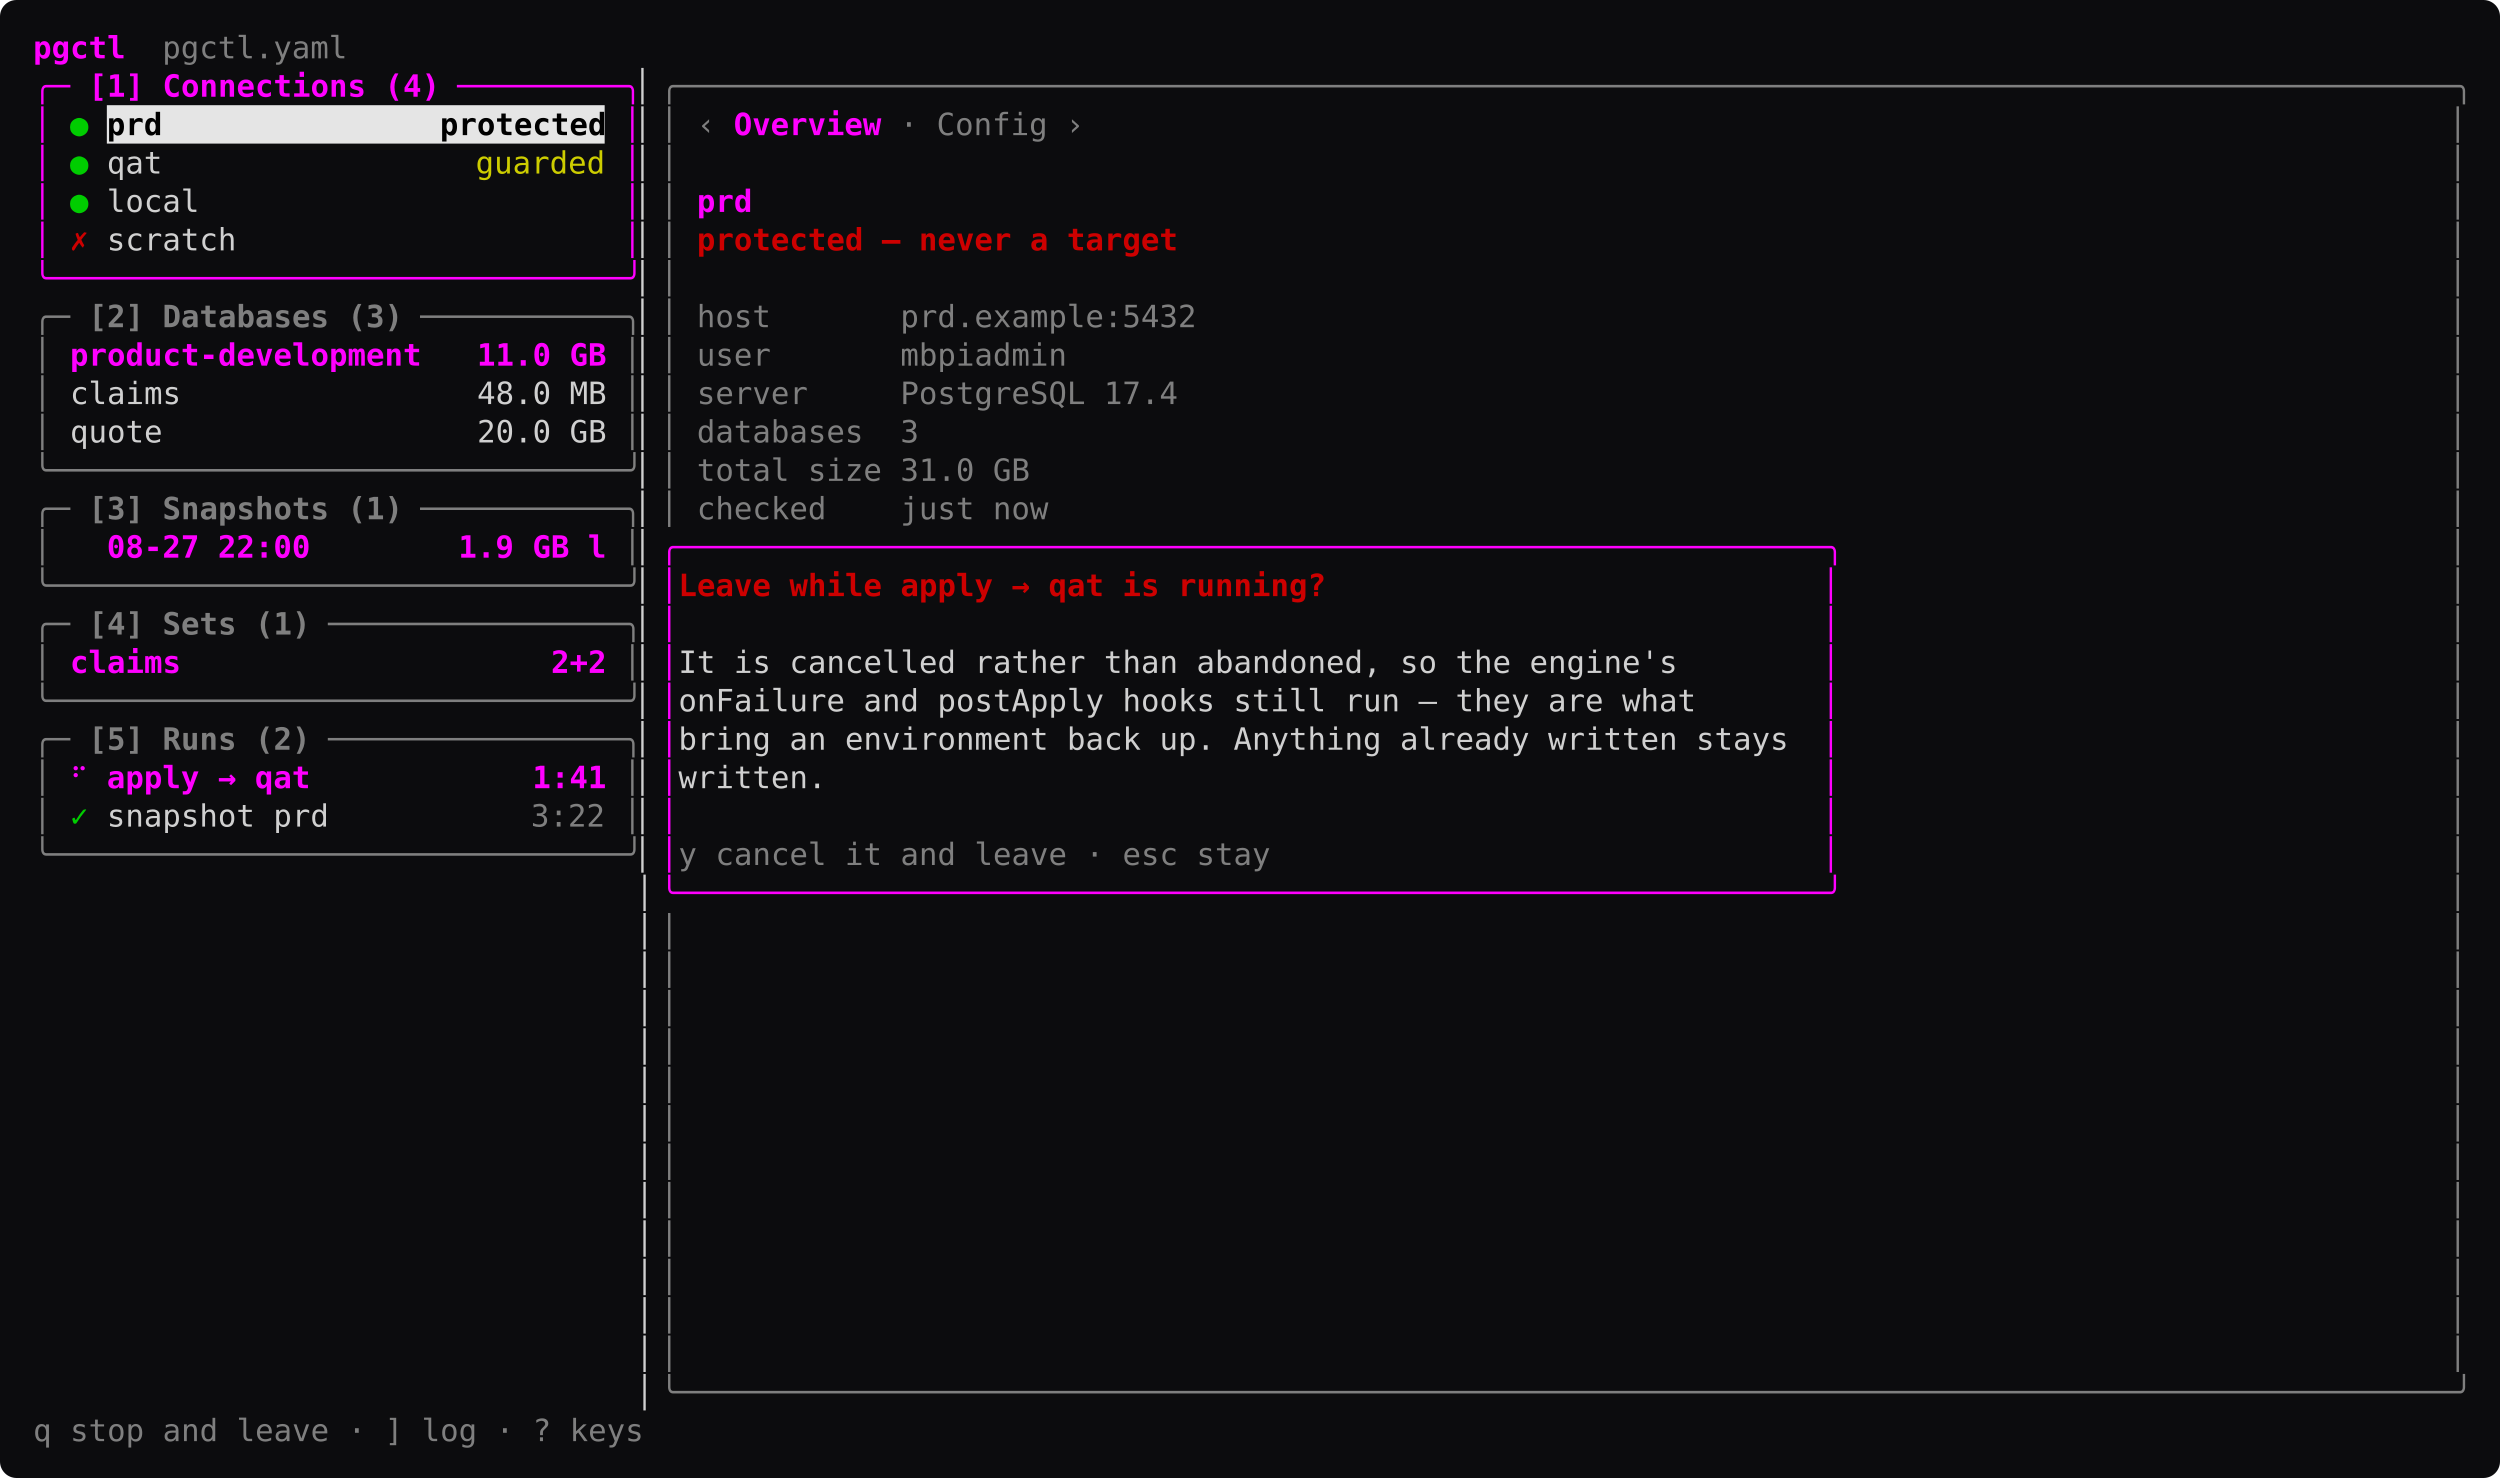
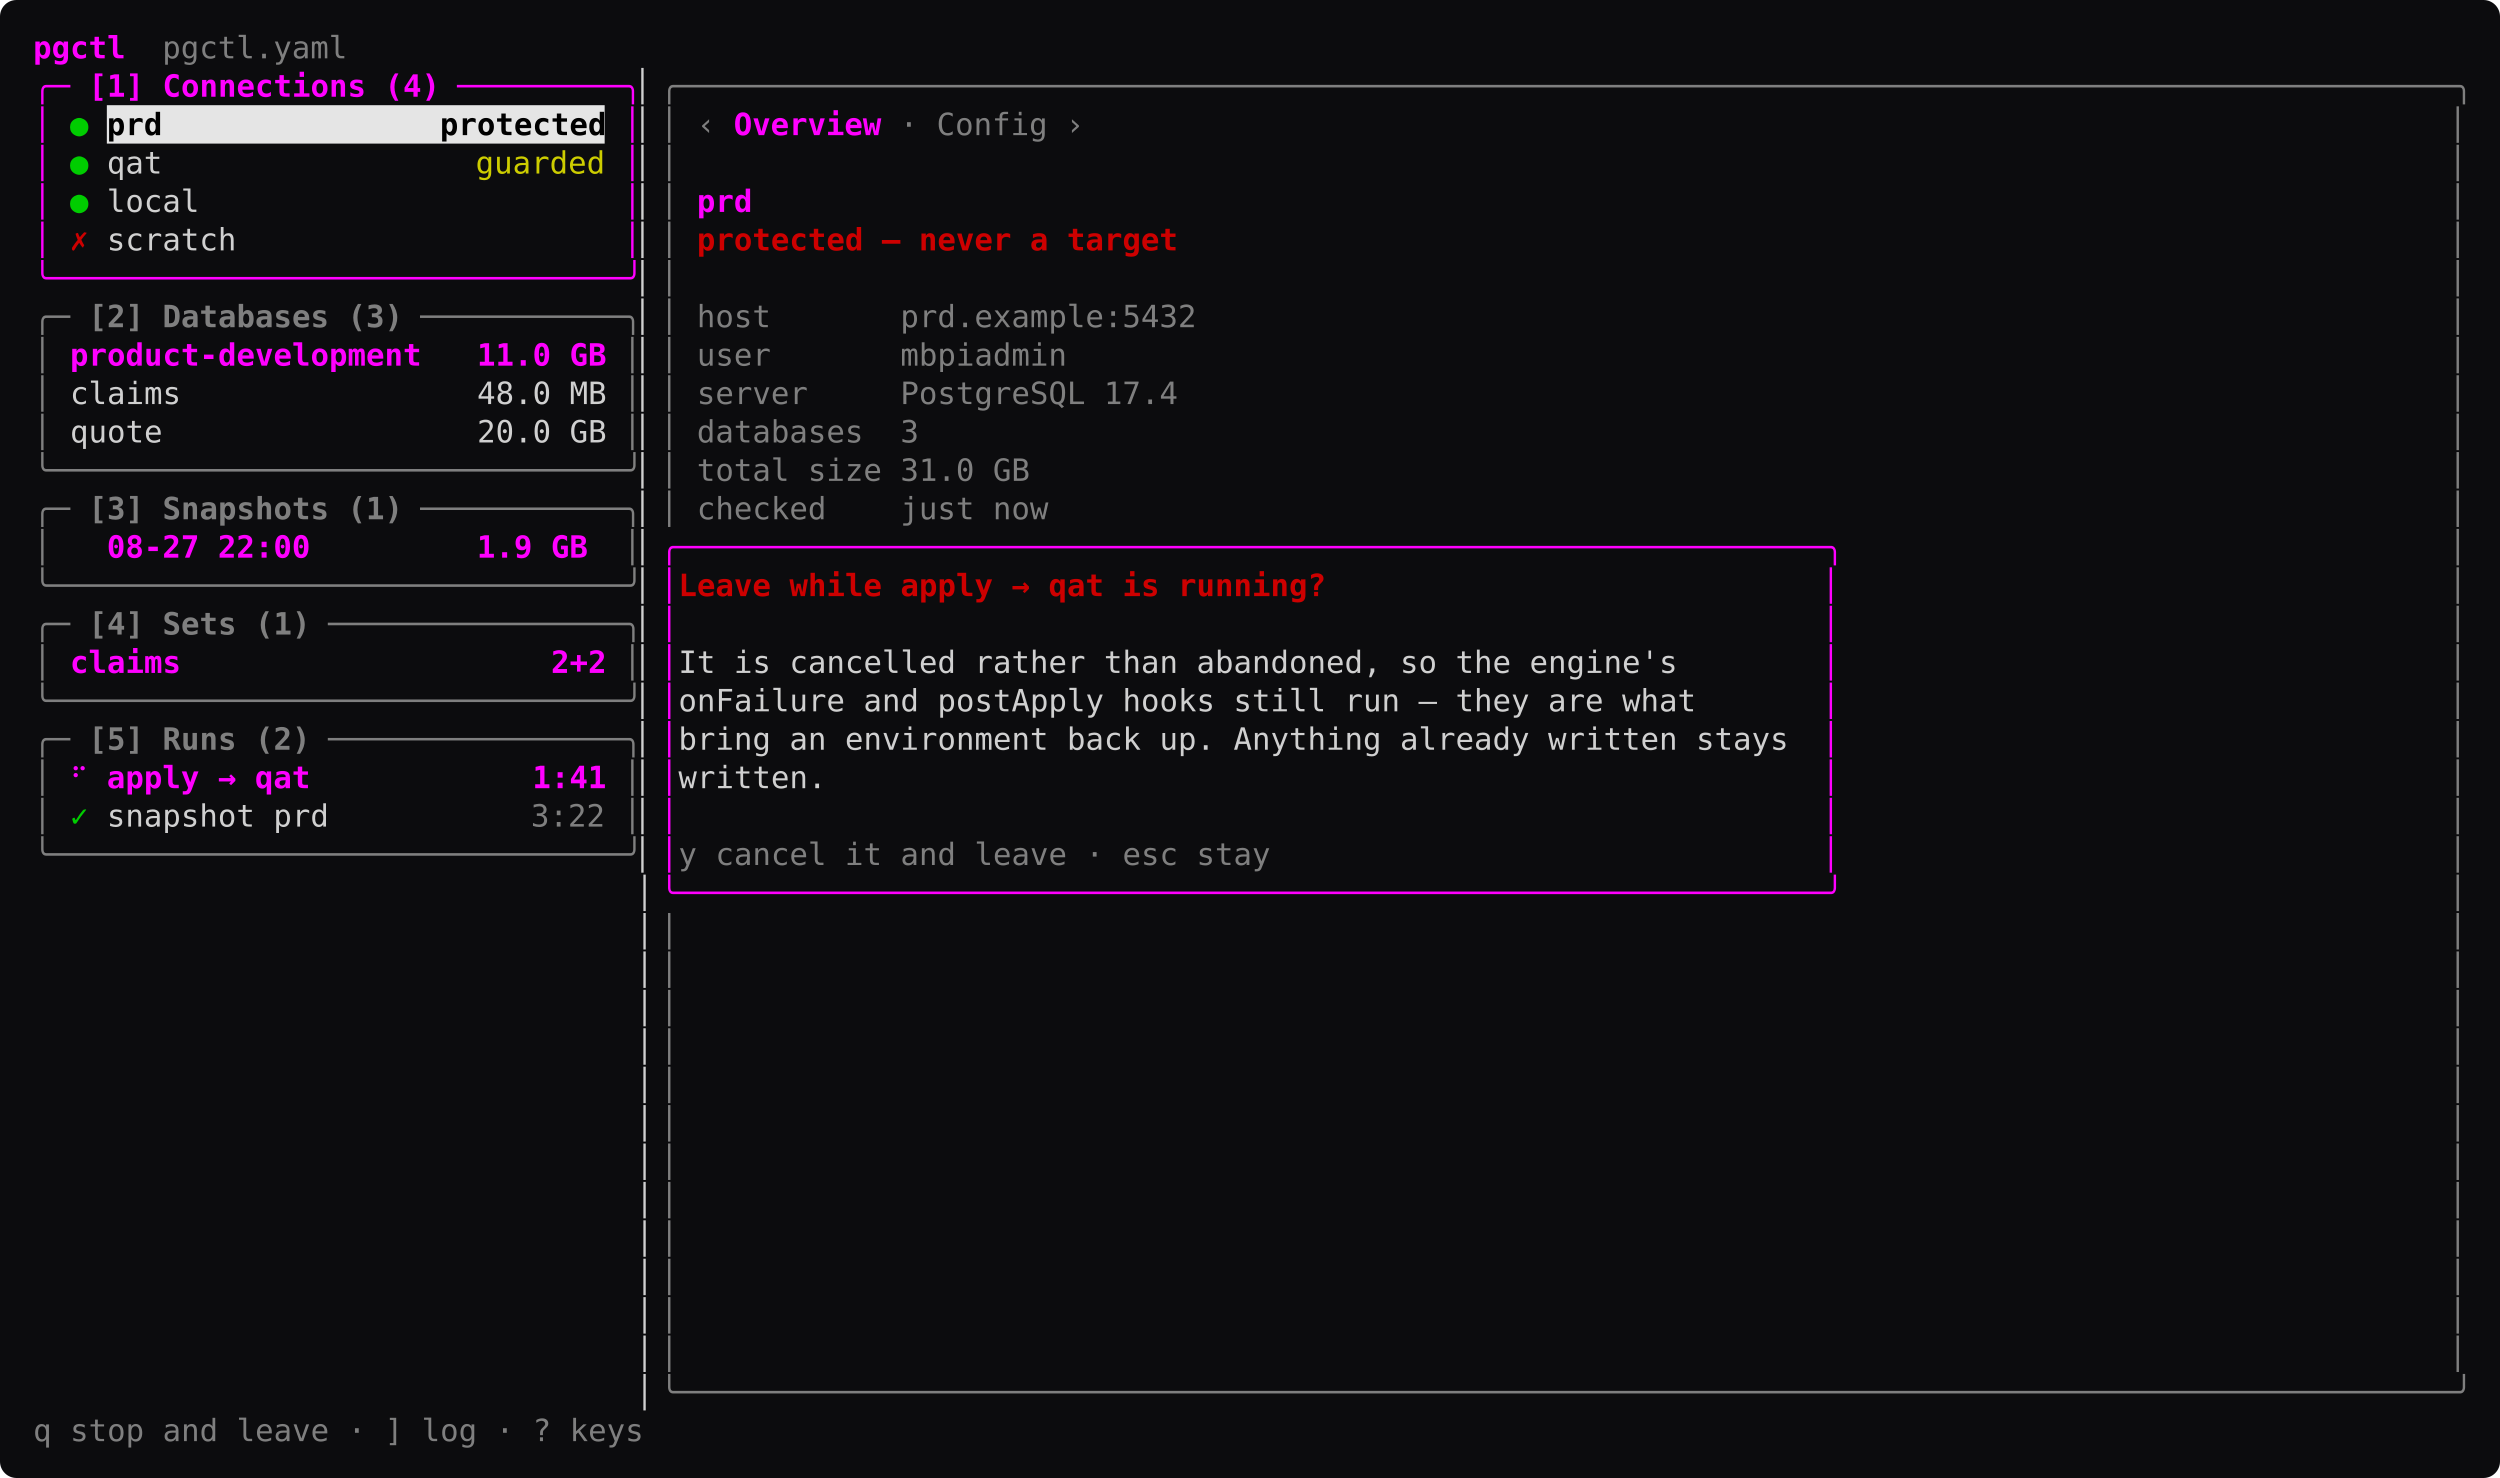
<svg xmlns="http://www.w3.org/2000/svg" width="1057.6" height="625.25" viewBox="0 0 1057.6 625.25" font-family="ui-monospace, 'SF Mono', SFMono-Regular, Menlo, Consolas, 'DejaVu Sans Mono', monospace" font-size="13" role="img">
  <rect width="1057.6" height="625.25" rx="7" fill="#0c0c0e" />
  <rect x="45.2" y="44.5" width="210.6" height="16.25" fill="#e5e5e5" />
  <text x="14" y="24.68" textLength="39" lengthAdjust="spacing" fill="#ff00ff" font-weight="600" xml:space="preserve">pgctl</text>
  <text x="53" y="24.68" textLength="93.6" lengthAdjust="spacing" fill="#7f7f7f" xml:space="preserve">  pgctl.yaml</text>
  <text x="14" y="40.92" textLength="15.6" lengthAdjust="spacing" fill="#ff00ff" xml:space="preserve">╭─</text>
  <text x="29.6" y="40.92" textLength="156" lengthAdjust="spacing" fill="#ff00ff" font-weight="600" xml:space="preserve"> [1] Connections (4)</text>
  <text x="193.4" y="40.92" textLength="78" lengthAdjust="spacing" fill="#ff00ff" xml:space="preserve">─────────╮</text>
  <text x="271.4" y="40.92" textLength="7.8" lengthAdjust="spacing" fill="#d0d0d0" xml:space="preserve">▏</text>
  <text x="279.2" y="40.92" textLength="764.4" lengthAdjust="spacing" fill="#7f7f7f" xml:space="preserve">╭────────────────────────────────────────────────────────────────────────────────────────────────╮</text>
  <text x="14" y="57.17" textLength="7.8" lengthAdjust="spacing" fill="#ff00ff" xml:space="preserve">│</text>
  <text x="29.6" y="57.17" textLength="7.8" lengthAdjust="spacing" fill="#00cd00" xml:space="preserve">●</text>
  <text x="45.2" y="57.17" textLength="210.6" lengthAdjust="spacing" fill="#000000" font-weight="600" xml:space="preserve">prd               protected</text>
  <text x="263.6" y="57.17" textLength="7.8" lengthAdjust="spacing" fill="#ff00ff" xml:space="preserve">│</text>
  <text x="271.4" y="57.17" textLength="7.8" lengthAdjust="spacing" fill="#d0d0d0" xml:space="preserve">▏</text>
  <text x="279.2" y="57.17" textLength="7.8" lengthAdjust="spacing" fill="#7f7f7f" xml:space="preserve">│</text>
  <text x="294.8" y="57.17" textLength="7.8" lengthAdjust="spacing" fill="#7f7f7f" xml:space="preserve">‹</text>
  <text x="310.4" y="57.17" textLength="7.8" lengthAdjust="spacing" fill="#ff00ff" font-weight="600" xml:space="preserve">O</text>
  <text x="318.2" y="57.17" textLength="7.8" lengthAdjust="spacing" fill="#ff00ff" font-weight="600" xml:space="preserve">v</text>
  <text x="326" y="57.17" textLength="7.8" lengthAdjust="spacing" fill="#ff00ff" font-weight="600" xml:space="preserve">e</text>
  <text x="333.8" y="57.17" textLength="7.8" lengthAdjust="spacing" fill="#ff00ff" font-weight="600" xml:space="preserve">r</text>
  <text x="341.6" y="57.17" textLength="7.8" lengthAdjust="spacing" fill="#ff00ff" font-weight="600" xml:space="preserve">v</text>
  <text x="349.4" y="57.17" textLength="7.8" lengthAdjust="spacing" fill="#ff00ff" font-weight="600" xml:space="preserve">i</text>
  <text x="357.2" y="57.17" textLength="7.8" lengthAdjust="spacing" fill="#ff00ff" font-weight="600" xml:space="preserve">e</text>
  <text x="365" y="57.17" textLength="7.8" lengthAdjust="spacing" fill="#ff00ff" font-weight="600" xml:space="preserve">w</text>
  <text x="380.6" y="57.17" textLength="7.8" lengthAdjust="spacing" fill="#7f7f7f" xml:space="preserve">·</text>
  <text x="388.4" y="57.17" textLength="54.6" lengthAdjust="spacing" fill="#7f7f7f" xml:space="preserve"> Config</text>
  <text x="450.8" y="57.17" textLength="7.8" lengthAdjust="spacing" fill="#7f7f7f" xml:space="preserve">›</text>
  <text x="1035.8" y="57.17" textLength="7.8" lengthAdjust="spacing" fill="#7f7f7f" xml:space="preserve">│</text>
  <text x="14" y="73.42" textLength="7.8" lengthAdjust="spacing" fill="#ff00ff" xml:space="preserve">│</text>
  <text x="29.6" y="73.42" textLength="7.8" lengthAdjust="spacing" fill="#00cd00" xml:space="preserve">●</text>
  <text x="45.2" y="73.42" textLength="23.4" lengthAdjust="spacing" fill="#d0d0d0" xml:space="preserve">qat</text>
  <text x="201.2" y="73.42" textLength="54.6" lengthAdjust="spacing" fill="#cdcd00" xml:space="preserve">guarded</text>
  <text x="263.6" y="73.42" textLength="7.8" lengthAdjust="spacing" fill="#ff00ff" xml:space="preserve">│</text>
  <text x="271.4" y="73.42" textLength="7.8" lengthAdjust="spacing" fill="#d0d0d0" xml:space="preserve">▏</text>
  <text x="279.2" y="73.42" textLength="7.8" lengthAdjust="spacing" fill="#7f7f7f" xml:space="preserve">│</text>
  <text x="1035.8" y="73.42" textLength="7.8" lengthAdjust="spacing" fill="#7f7f7f" xml:space="preserve">│</text>
  <text x="14" y="89.67" textLength="7.8" lengthAdjust="spacing" fill="#ff00ff" xml:space="preserve">│</text>
  <text x="29.6" y="89.67" textLength="7.8" lengthAdjust="spacing" fill="#00cd00" xml:space="preserve">●</text>
  <text x="45.2" y="89.67" textLength="39" lengthAdjust="spacing" fill="#d0d0d0" xml:space="preserve">local</text>
  <text x="263.6" y="89.67" textLength="7.8" lengthAdjust="spacing" fill="#ff00ff" xml:space="preserve">│</text>
  <text x="271.4" y="89.67" textLength="7.8" lengthAdjust="spacing" fill="#d0d0d0" xml:space="preserve">▏</text>
  <text x="279.2" y="89.67" textLength="7.8" lengthAdjust="spacing" fill="#7f7f7f" xml:space="preserve">│</text>
  <text x="294.8" y="89.67" textLength="23.4" lengthAdjust="spacing" fill="#ff00ff" font-weight="600" xml:space="preserve">prd</text>
  <text x="1035.8" y="89.67" textLength="7.8" lengthAdjust="spacing" fill="#7f7f7f" xml:space="preserve">│</text>
  <text x="14" y="105.92" textLength="7.8" lengthAdjust="spacing" fill="#ff00ff" xml:space="preserve">│</text>
  <text x="29.6" y="105.92" textLength="7.8" lengthAdjust="spacing" fill="#cd0000" font-weight="600" xml:space="preserve">✗</text>
  <text x="45.2" y="105.92" textLength="54.6" lengthAdjust="spacing" fill="#d0d0d0" xml:space="preserve">scratch</text>
  <text x="263.6" y="105.92" textLength="7.8" lengthAdjust="spacing" fill="#ff00ff" xml:space="preserve">│</text>
  <text x="271.4" y="105.92" textLength="7.8" lengthAdjust="spacing" fill="#d0d0d0" xml:space="preserve">▏</text>
  <text x="279.2" y="105.92" textLength="7.8" lengthAdjust="spacing" fill="#7f7f7f" xml:space="preserve">│</text>
  <text x="294.8" y="105.92" textLength="202.8" lengthAdjust="spacing" fill="#cd0000" font-weight="600" xml:space="preserve">protected — never a target</text>
  <text x="1035.8" y="105.92" textLength="7.8" lengthAdjust="spacing" fill="#7f7f7f" xml:space="preserve">│</text>
  <text x="14" y="122.17" textLength="257.4" lengthAdjust="spacing" fill="#ff00ff" xml:space="preserve">╰───────────────────────────────╯</text>
  <text x="271.4" y="122.17" textLength="7.8" lengthAdjust="spacing" fill="#d0d0d0" xml:space="preserve">▏</text>
  <text x="279.2" y="122.17" textLength="7.8" lengthAdjust="spacing" fill="#7f7f7f" xml:space="preserve">│</text>
  <text x="1035.8" y="122.17" textLength="7.8" lengthAdjust="spacing" fill="#7f7f7f" xml:space="preserve">│</text>
  <text x="14" y="138.43" textLength="15.6" lengthAdjust="spacing" fill="#7f7f7f" xml:space="preserve">╭─</text>
  <text x="29.6" y="138.43" textLength="140.4" lengthAdjust="spacing" fill="#7f7f7f" font-weight="600" xml:space="preserve"> [2] Databases (3)</text>
  <text x="177.8" y="138.43" textLength="93.6" lengthAdjust="spacing" fill="#7f7f7f" xml:space="preserve">───────────╮</text>
  <text x="271.4" y="138.43" textLength="7.8" lengthAdjust="spacing" fill="#d0d0d0" xml:space="preserve">▏</text>
  <text x="279.2" y="138.43" textLength="7.8" lengthAdjust="spacing" fill="#7f7f7f" xml:space="preserve">│</text>
  <text x="294.8" y="138.43" textLength="210.6" lengthAdjust="spacing" fill="#7f7f7f" xml:space="preserve">host       prd.example:5432</text>
  <text x="1035.8" y="138.43" textLength="7.8" lengthAdjust="spacing" fill="#7f7f7f" xml:space="preserve">│</text>
  <text x="14" y="154.68" textLength="7.8" lengthAdjust="spacing" fill="#7f7f7f" xml:space="preserve">│</text>
  <text x="29.6" y="154.68" textLength="226.2" lengthAdjust="spacing" fill="#ff00ff" font-weight="600" xml:space="preserve">product-development   11.0 GB</text>
  <text x="263.6" y="154.68" textLength="7.8" lengthAdjust="spacing" fill="#7f7f7f" xml:space="preserve">│</text>
  <text x="271.4" y="154.68" textLength="7.8" lengthAdjust="spacing" fill="#d0d0d0" xml:space="preserve">▏</text>
  <text x="279.2" y="154.68" textLength="7.8" lengthAdjust="spacing" fill="#7f7f7f" xml:space="preserve">│</text>
  <text x="294.8" y="154.68" textLength="156" lengthAdjust="spacing" fill="#7f7f7f" xml:space="preserve">user       mbpiadmin</text>
  <text x="1035.8" y="154.68" textLength="7.8" lengthAdjust="spacing" fill="#7f7f7f" xml:space="preserve">│</text>
  <text x="14" y="170.93" textLength="7.8" lengthAdjust="spacing" fill="#7f7f7f" xml:space="preserve">│</text>
  <text x="21.8" y="170.93" textLength="234" lengthAdjust="spacing" fill="#d0d0d0" xml:space="preserve"> claims                48.0 MB</text>
  <text x="263.6" y="170.93" textLength="7.8" lengthAdjust="spacing" fill="#7f7f7f" xml:space="preserve">│</text>
  <text x="271.4" y="170.93" textLength="7.8" lengthAdjust="spacing" fill="#d0d0d0" xml:space="preserve">▏</text>
  <text x="279.2" y="170.93" textLength="7.8" lengthAdjust="spacing" fill="#7f7f7f" xml:space="preserve">│</text>
  <text x="294.8" y="170.93" textLength="202.8" lengthAdjust="spacing" fill="#7f7f7f" xml:space="preserve">server     PostgreSQL 17.4</text>
  <text x="1035.8" y="170.93" textLength="7.8" lengthAdjust="spacing" fill="#7f7f7f" xml:space="preserve">│</text>
  <text x="14" y="187.18" textLength="7.8" lengthAdjust="spacing" fill="#7f7f7f" xml:space="preserve">│</text>
  <text x="21.8" y="187.18" textLength="234" lengthAdjust="spacing" fill="#d0d0d0" xml:space="preserve"> quote                 20.0 GB</text>
  <text x="263.6" y="187.18" textLength="7.8" lengthAdjust="spacing" fill="#7f7f7f" xml:space="preserve">│</text>
  <text x="271.4" y="187.18" textLength="7.8" lengthAdjust="spacing" fill="#d0d0d0" xml:space="preserve">▏</text>
  <text x="279.2" y="187.18" textLength="7.8" lengthAdjust="spacing" fill="#7f7f7f" xml:space="preserve">│</text>
  <text x="294.8" y="187.18" textLength="93.6" lengthAdjust="spacing" fill="#7f7f7f" xml:space="preserve">databases  3</text>
  <text x="1035.8" y="187.18" textLength="7.8" lengthAdjust="spacing" fill="#7f7f7f" xml:space="preserve">│</text>
  <text x="14" y="203.43" textLength="257.4" lengthAdjust="spacing" fill="#7f7f7f" xml:space="preserve">╰───────────────────────────────╯</text>
  <text x="271.4" y="203.43" textLength="7.8" lengthAdjust="spacing" fill="#d0d0d0" xml:space="preserve">▏</text>
  <text x="279.2" y="203.43" textLength="7.8" lengthAdjust="spacing" fill="#7f7f7f" xml:space="preserve">│</text>
  <text x="294.8" y="203.43" textLength="140.4" lengthAdjust="spacing" fill="#7f7f7f" xml:space="preserve">total size 31.0 GB</text>
  <text x="1035.8" y="203.43" textLength="7.8" lengthAdjust="spacing" fill="#7f7f7f" xml:space="preserve">│</text>
  <text x="14" y="219.68" textLength="15.6" lengthAdjust="spacing" fill="#7f7f7f" xml:space="preserve">╭─</text>
  <text x="29.6" y="219.68" textLength="140.4" lengthAdjust="spacing" fill="#7f7f7f" font-weight="600" xml:space="preserve"> [3] Snapshots (1)</text>
  <text x="177.8" y="219.68" textLength="93.6" lengthAdjust="spacing" fill="#7f7f7f" xml:space="preserve">───────────╮</text>
  <text x="271.4" y="219.68" textLength="7.8" lengthAdjust="spacing" fill="#d0d0d0" xml:space="preserve">▏</text>
  <text x="279.2" y="219.68" textLength="7.8" lengthAdjust="spacing" fill="#7f7f7f" xml:space="preserve">│</text>
  <text x="294.8" y="219.68" textLength="148.2" lengthAdjust="spacing" fill="#7f7f7f" xml:space="preserve">checked    just now</text>
  <text x="1035.8" y="219.68" textLength="7.8" lengthAdjust="spacing" fill="#7f7f7f" xml:space="preserve">│</text>
  <text x="14" y="235.93" textLength="7.8" lengthAdjust="spacing" fill="#7f7f7f" xml:space="preserve">│</text>
-   <text x="45.2" y="235.93" textLength="210.6" lengthAdjust="spacing" fill="#ff00ff" font-weight="600" xml:space="preserve">08-27 22:00        1.9 GB l</text>
+   <text x="45.2" y="235.93" textLength="202.8" lengthAdjust="spacing" fill="#ff00ff" font-weight="600" xml:space="preserve">08-27 22:00         1.9 GB</text>
  <text x="263.6" y="235.93" textLength="7.8" lengthAdjust="spacing" fill="#7f7f7f" xml:space="preserve">│</text>
  <text x="271.4" y="235.93" textLength="7.8" lengthAdjust="spacing" fill="#d0d0d0" xml:space="preserve">▏</text>
  <text x="279.2" y="235.93" textLength="499.2" lengthAdjust="spacing" fill="#ff00ff" xml:space="preserve">╭──────────────────────────────────────────────────────────────╮</text>
  <text x="1035.8" y="235.93" textLength="7.8" lengthAdjust="spacing" fill="#7f7f7f" xml:space="preserve">│</text>
  <text x="14" y="252.18" textLength="257.4" lengthAdjust="spacing" fill="#7f7f7f" xml:space="preserve">╰───────────────────────────────╯</text>
  <text x="271.4" y="252.18" textLength="7.8" lengthAdjust="spacing" fill="#d0d0d0" xml:space="preserve">▏</text>
  <text x="279.2" y="252.18" textLength="7.8" lengthAdjust="spacing" fill="#ff00ff" xml:space="preserve">│</text>
  <text x="287" y="252.18" textLength="273" lengthAdjust="spacing" fill="#cd0000" font-weight="600" xml:space="preserve">Leave while apply → qat is running?</text>
  <text x="770.6" y="252.18" textLength="7.8" lengthAdjust="spacing" fill="#ff00ff" xml:space="preserve">│</text>
  <text x="1035.8" y="252.18" textLength="7.8" lengthAdjust="spacing" fill="#7f7f7f" xml:space="preserve">│</text>
  <text x="14" y="268.43" textLength="15.6" lengthAdjust="spacing" fill="#7f7f7f" xml:space="preserve">╭─</text>
  <text x="29.6" y="268.43" textLength="101.4" lengthAdjust="spacing" fill="#7f7f7f" font-weight="600" xml:space="preserve"> [4] Sets (1)</text>
  <text x="138.8" y="268.43" textLength="132.6" lengthAdjust="spacing" fill="#7f7f7f" xml:space="preserve">────────────────╮</text>
  <text x="271.4" y="268.43" textLength="7.8" lengthAdjust="spacing" fill="#d0d0d0" xml:space="preserve">▏</text>
  <text x="279.2" y="268.43" textLength="7.8" lengthAdjust="spacing" fill="#ff00ff" xml:space="preserve">│</text>
  <text x="770.6" y="268.43" textLength="7.8" lengthAdjust="spacing" fill="#ff00ff" xml:space="preserve">│</text>
  <text x="1035.8" y="268.43" textLength="7.8" lengthAdjust="spacing" fill="#7f7f7f" xml:space="preserve">│</text>
  <text x="14" y="284.68" textLength="7.8" lengthAdjust="spacing" fill="#7f7f7f" xml:space="preserve">│</text>
  <text x="29.6" y="284.68" textLength="226.2" lengthAdjust="spacing" fill="#ff00ff" font-weight="600" xml:space="preserve">claims                    2+2</text>
  <text x="263.6" y="284.68" textLength="7.8" lengthAdjust="spacing" fill="#7f7f7f" xml:space="preserve">│</text>
  <text x="271.4" y="284.68" textLength="7.8" lengthAdjust="spacing" fill="#d0d0d0" xml:space="preserve">▏</text>
  <text x="279.2" y="284.68" textLength="7.8" lengthAdjust="spacing" fill="#ff00ff" xml:space="preserve">│</text>
  <text x="287" y="284.68" textLength="421.2" lengthAdjust="spacing" fill="#d0d0d0" xml:space="preserve">It is cancelled rather than abandoned, so the engine's</text>
  <text x="770.6" y="284.68" textLength="7.8" lengthAdjust="spacing" fill="#ff00ff" xml:space="preserve">│</text>
  <text x="1035.8" y="284.68" textLength="7.8" lengthAdjust="spacing" fill="#7f7f7f" xml:space="preserve">│</text>
  <text x="14" y="300.93" textLength="257.4" lengthAdjust="spacing" fill="#7f7f7f" xml:space="preserve">╰───────────────────────────────╯</text>
  <text x="271.4" y="300.93" textLength="7.8" lengthAdjust="spacing" fill="#d0d0d0" xml:space="preserve">▏</text>
  <text x="279.2" y="300.93" textLength="7.8" lengthAdjust="spacing" fill="#ff00ff" xml:space="preserve">│</text>
  <text x="287" y="300.93" textLength="429" lengthAdjust="spacing" fill="#d0d0d0" xml:space="preserve">onFailure and postApply hooks still run — they are what</text>
  <text x="770.6" y="300.93" textLength="7.8" lengthAdjust="spacing" fill="#ff00ff" xml:space="preserve">│</text>
  <text x="1035.8" y="300.93" textLength="7.8" lengthAdjust="spacing" fill="#7f7f7f" xml:space="preserve">│</text>
  <text x="14" y="317.18" textLength="15.6" lengthAdjust="spacing" fill="#7f7f7f" xml:space="preserve">╭─</text>
  <text x="29.6" y="317.18" textLength="101.4" lengthAdjust="spacing" fill="#7f7f7f" font-weight="600" xml:space="preserve"> [5] Runs (2)</text>
  <text x="138.8" y="317.18" textLength="132.6" lengthAdjust="spacing" fill="#7f7f7f" xml:space="preserve">────────────────╮</text>
  <text x="271.4" y="317.18" textLength="7.8" lengthAdjust="spacing" fill="#d0d0d0" xml:space="preserve">▏</text>
  <text x="279.2" y="317.18" textLength="7.8" lengthAdjust="spacing" fill="#ff00ff" xml:space="preserve">│</text>
  <text x="287" y="317.18" textLength="468" lengthAdjust="spacing" fill="#d0d0d0" xml:space="preserve">bring an environment back up. Anything already written stays</text>
  <text x="770.6" y="317.18" textLength="7.8" lengthAdjust="spacing" fill="#ff00ff" xml:space="preserve">│</text>
  <text x="1035.8" y="317.18" textLength="7.8" lengthAdjust="spacing" fill="#7f7f7f" xml:space="preserve">│</text>
  <text x="14" y="333.43" textLength="7.8" lengthAdjust="spacing" fill="#7f7f7f" xml:space="preserve">│</text>
  <text x="29.6" y="333.43" textLength="7.8" lengthAdjust="spacing" fill="#ff00ff" xml:space="preserve">⠋</text>
  <text x="45.2" y="333.43" textLength="210.6" lengthAdjust="spacing" fill="#ff00ff" font-weight="600" xml:space="preserve">apply → qat            1:41</text>
  <text x="263.6" y="333.43" textLength="7.8" lengthAdjust="spacing" fill="#7f7f7f" xml:space="preserve">│</text>
  <text x="271.4" y="333.43" textLength="7.8" lengthAdjust="spacing" fill="#d0d0d0" xml:space="preserve">▏</text>
  <text x="279.2" y="333.43" textLength="7.8" lengthAdjust="spacing" fill="#ff00ff" xml:space="preserve">│</text>
  <text x="287" y="333.43" textLength="62.4" lengthAdjust="spacing" fill="#d0d0d0" xml:space="preserve">written.</text>
  <text x="770.6" y="333.43" textLength="7.8" lengthAdjust="spacing" fill="#ff00ff" xml:space="preserve">│</text>
  <text x="1035.8" y="333.43" textLength="7.8" lengthAdjust="spacing" fill="#7f7f7f" xml:space="preserve">│</text>
  <text x="14" y="349.68" textLength="7.8" lengthAdjust="spacing" fill="#7f7f7f" xml:space="preserve">│</text>
  <text x="29.6" y="349.68" textLength="7.8" lengthAdjust="spacing" fill="#00cd00" xml:space="preserve">✓</text>
  <text x="45.2" y="349.68" textLength="93.6" lengthAdjust="spacing" fill="#d0d0d0" xml:space="preserve">snapshot prd</text>
  <text x="224.6" y="349.68" textLength="31.2" lengthAdjust="spacing" fill="#7f7f7f" xml:space="preserve">3:22</text>
  <text x="263.6" y="349.68" textLength="7.8" lengthAdjust="spacing" fill="#7f7f7f" xml:space="preserve">│</text>
  <text x="271.4" y="349.68" textLength="7.8" lengthAdjust="spacing" fill="#d0d0d0" xml:space="preserve">▏</text>
  <text x="279.2" y="349.68" textLength="7.8" lengthAdjust="spacing" fill="#ff00ff" xml:space="preserve">│</text>
  <text x="770.6" y="349.68" textLength="7.8" lengthAdjust="spacing" fill="#ff00ff" xml:space="preserve">│</text>
  <text x="1035.8" y="349.68" textLength="7.8" lengthAdjust="spacing" fill="#7f7f7f" xml:space="preserve">│</text>
  <text x="14" y="365.93" textLength="257.4" lengthAdjust="spacing" fill="#7f7f7f" xml:space="preserve">╰───────────────────────────────╯</text>
  <text x="271.4" y="365.93" textLength="7.8" lengthAdjust="spacing" fill="#d0d0d0" xml:space="preserve">▏</text>
  <text x="279.2" y="365.93" textLength="7.8" lengthAdjust="spacing" fill="#ff00ff" xml:space="preserve">│</text>
  <text x="287" y="365.93" textLength="249.6" lengthAdjust="spacing" fill="#7f7f7f" xml:space="preserve">y cancel it and leave · esc stay</text>
  <text x="770.6" y="365.93" textLength="7.8" lengthAdjust="spacing" fill="#ff00ff" xml:space="preserve">│</text>
  <text x="1035.8" y="365.93" textLength="7.8" lengthAdjust="spacing" fill="#7f7f7f" xml:space="preserve">│</text>
  <text x="14" y="382.18" textLength="265.2" lengthAdjust="spacing" fill="#d0d0d0" xml:space="preserve">                                 ▏</text>
  <text x="279.2" y="382.18" textLength="499.2" lengthAdjust="spacing" fill="#ff00ff" xml:space="preserve">╰──────────────────────────────────────────────────────────────╯</text>
  <text x="1035.8" y="382.18" textLength="7.8" lengthAdjust="spacing" fill="#7f7f7f" xml:space="preserve">│</text>
  <text x="14" y="398.43" textLength="265.2" lengthAdjust="spacing" fill="#d0d0d0" xml:space="preserve">                                 ▏</text>
  <text x="279.2" y="398.43" textLength="7.8" lengthAdjust="spacing" fill="#7f7f7f" xml:space="preserve">│</text>
  <text x="1035.8" y="398.43" textLength="7.8" lengthAdjust="spacing" fill="#7f7f7f" xml:space="preserve">│</text>
  <text x="14" y="414.68" textLength="265.2" lengthAdjust="spacing" fill="#d0d0d0" xml:space="preserve">                                 ▏</text>
  <text x="279.2" y="414.68" textLength="7.8" lengthAdjust="spacing" fill="#7f7f7f" xml:space="preserve">│</text>
  <text x="1035.8" y="414.68" textLength="7.8" lengthAdjust="spacing" fill="#7f7f7f" xml:space="preserve">│</text>
  <text x="14" y="430.93" textLength="265.2" lengthAdjust="spacing" fill="#d0d0d0" xml:space="preserve">                                 ▏</text>
  <text x="279.2" y="430.93" textLength="7.8" lengthAdjust="spacing" fill="#7f7f7f" xml:space="preserve">│</text>
  <text x="1035.8" y="430.93" textLength="7.8" lengthAdjust="spacing" fill="#7f7f7f" xml:space="preserve">│</text>
  <text x="14" y="447.18" textLength="265.2" lengthAdjust="spacing" fill="#d0d0d0" xml:space="preserve">                                 ▏</text>
  <text x="279.2" y="447.18" textLength="7.8" lengthAdjust="spacing" fill="#7f7f7f" xml:space="preserve">│</text>
  <text x="1035.8" y="447.18" textLength="7.8" lengthAdjust="spacing" fill="#7f7f7f" xml:space="preserve">│</text>
  <text x="14" y="463.43" textLength="265.2" lengthAdjust="spacing" fill="#d0d0d0" xml:space="preserve">                                 ▏</text>
  <text x="279.2" y="463.43" textLength="7.8" lengthAdjust="spacing" fill="#7f7f7f" xml:space="preserve">│</text>
  <text x="1035.8" y="463.43" textLength="7.8" lengthAdjust="spacing" fill="#7f7f7f" xml:space="preserve">│</text>
  <text x="14" y="479.68" textLength="265.2" lengthAdjust="spacing" fill="#d0d0d0" xml:space="preserve">                                 ▏</text>
  <text x="279.2" y="479.68" textLength="7.8" lengthAdjust="spacing" fill="#7f7f7f" xml:space="preserve">│</text>
  <text x="1035.8" y="479.68" textLength="7.8" lengthAdjust="spacing" fill="#7f7f7f" xml:space="preserve">│</text>
  <text x="14" y="495.93" textLength="265.2" lengthAdjust="spacing" fill="#d0d0d0" xml:space="preserve">                                 ▏</text>
  <text x="279.2" y="495.93" textLength="7.8" lengthAdjust="spacing" fill="#7f7f7f" xml:space="preserve">│</text>
  <text x="1035.8" y="495.93" textLength="7.8" lengthAdjust="spacing" fill="#7f7f7f" xml:space="preserve">│</text>
  <text x="14" y="512.17" textLength="265.2" lengthAdjust="spacing" fill="#d0d0d0" xml:space="preserve">                                 ▏</text>
  <text x="279.2" y="512.17" textLength="7.8" lengthAdjust="spacing" fill="#7f7f7f" xml:space="preserve">│</text>
  <text x="1035.8" y="512.17" textLength="7.8" lengthAdjust="spacing" fill="#7f7f7f" xml:space="preserve">│</text>
  <text x="14" y="528.42" textLength="265.2" lengthAdjust="spacing" fill="#d0d0d0" xml:space="preserve">                                 ▏</text>
  <text x="279.2" y="528.42" textLength="7.8" lengthAdjust="spacing" fill="#7f7f7f" xml:space="preserve">│</text>
  <text x="1035.8" y="528.42" textLength="7.8" lengthAdjust="spacing" fill="#7f7f7f" xml:space="preserve">│</text>
  <text x="14" y="544.67" textLength="265.2" lengthAdjust="spacing" fill="#d0d0d0" xml:space="preserve">                                 ▏</text>
  <text x="279.2" y="544.67" textLength="7.8" lengthAdjust="spacing" fill="#7f7f7f" xml:space="preserve">│</text>
  <text x="1035.8" y="544.67" textLength="7.8" lengthAdjust="spacing" fill="#7f7f7f" xml:space="preserve">│</text>
  <text x="14" y="560.92" textLength="265.2" lengthAdjust="spacing" fill="#d0d0d0" xml:space="preserve">                                 ▏</text>
  <text x="279.2" y="560.92" textLength="7.8" lengthAdjust="spacing" fill="#7f7f7f" xml:space="preserve">│</text>
  <text x="1035.8" y="560.92" textLength="7.8" lengthAdjust="spacing" fill="#7f7f7f" xml:space="preserve">│</text>
  <text x="14" y="577.17" textLength="265.2" lengthAdjust="spacing" fill="#d0d0d0" xml:space="preserve">                                 ▏</text>
  <text x="279.2" y="577.17" textLength="7.8" lengthAdjust="spacing" fill="#7f7f7f" xml:space="preserve">│</text>
  <text x="1035.8" y="577.17" textLength="7.8" lengthAdjust="spacing" fill="#7f7f7f" xml:space="preserve">│</text>
  <text x="14" y="593.42" textLength="265.2" lengthAdjust="spacing" fill="#d0d0d0" xml:space="preserve">                                 ▏</text>
  <text x="279.2" y="593.42" textLength="764.4" lengthAdjust="spacing" fill="#7f7f7f" xml:space="preserve">╰────────────────────────────────────────────────────────────────────────────────────────────────╯</text>
  <text x="14" y="609.67" textLength="257.4" lengthAdjust="spacing" fill="#7f7f7f" xml:space="preserve">q stop and leave · ] log · ? keys</text>
</svg>
